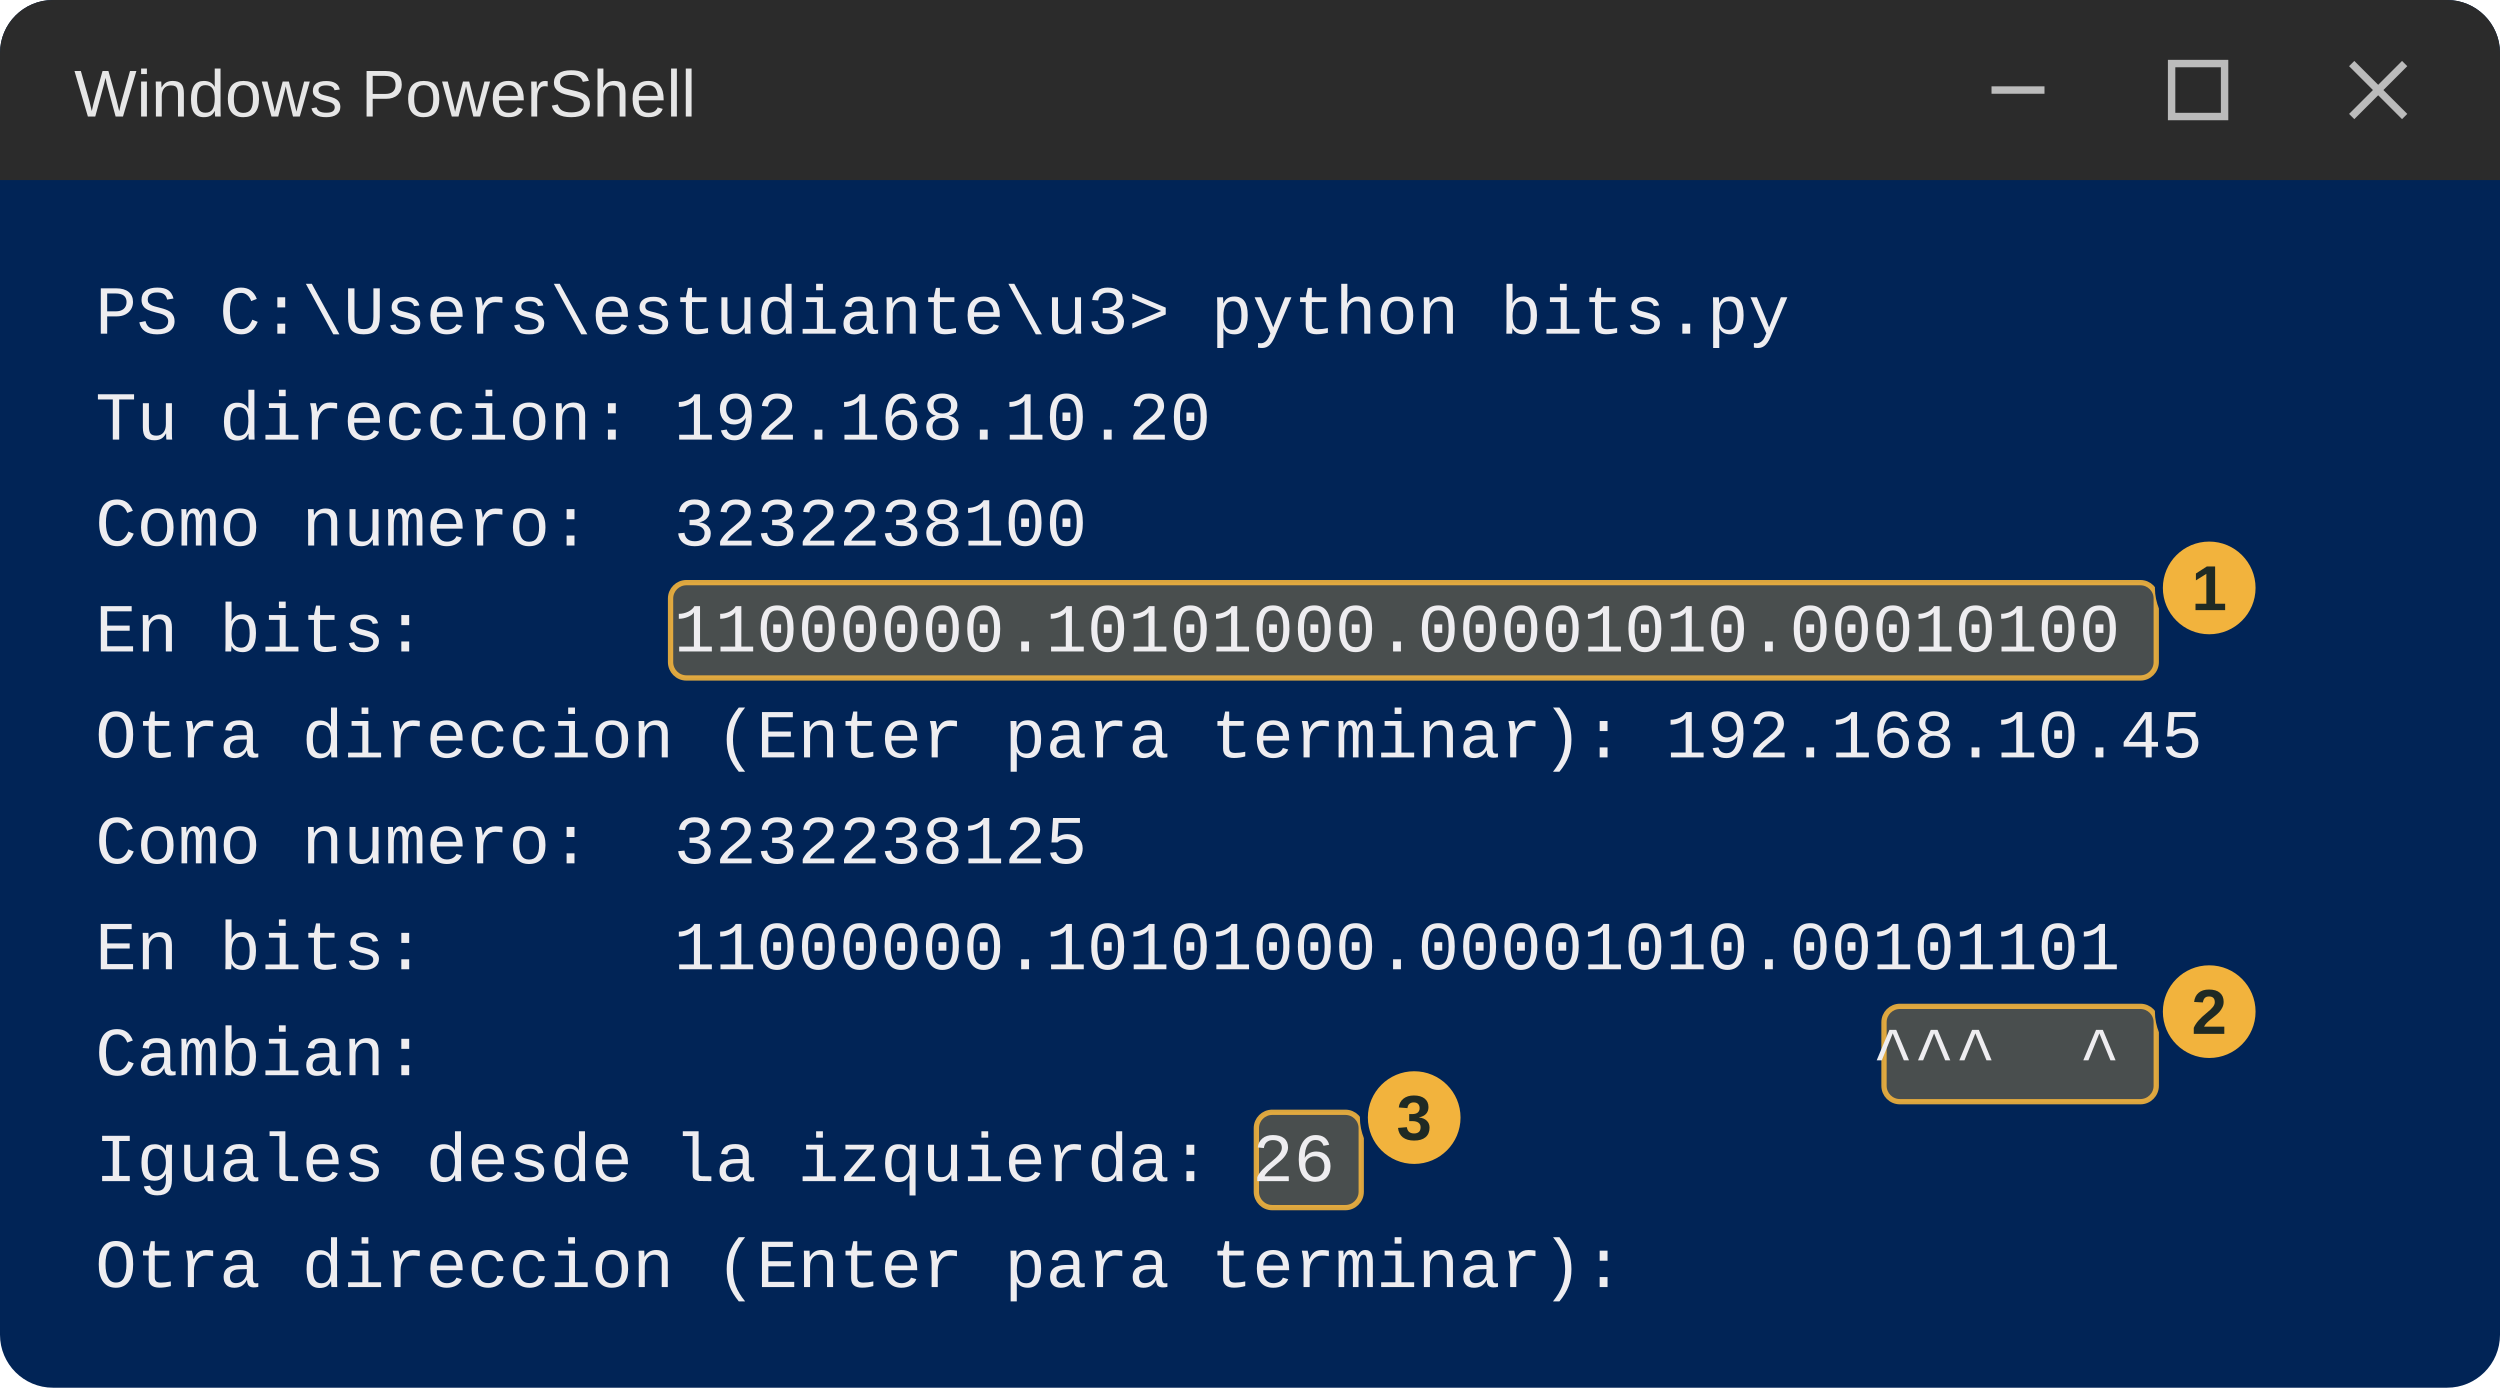
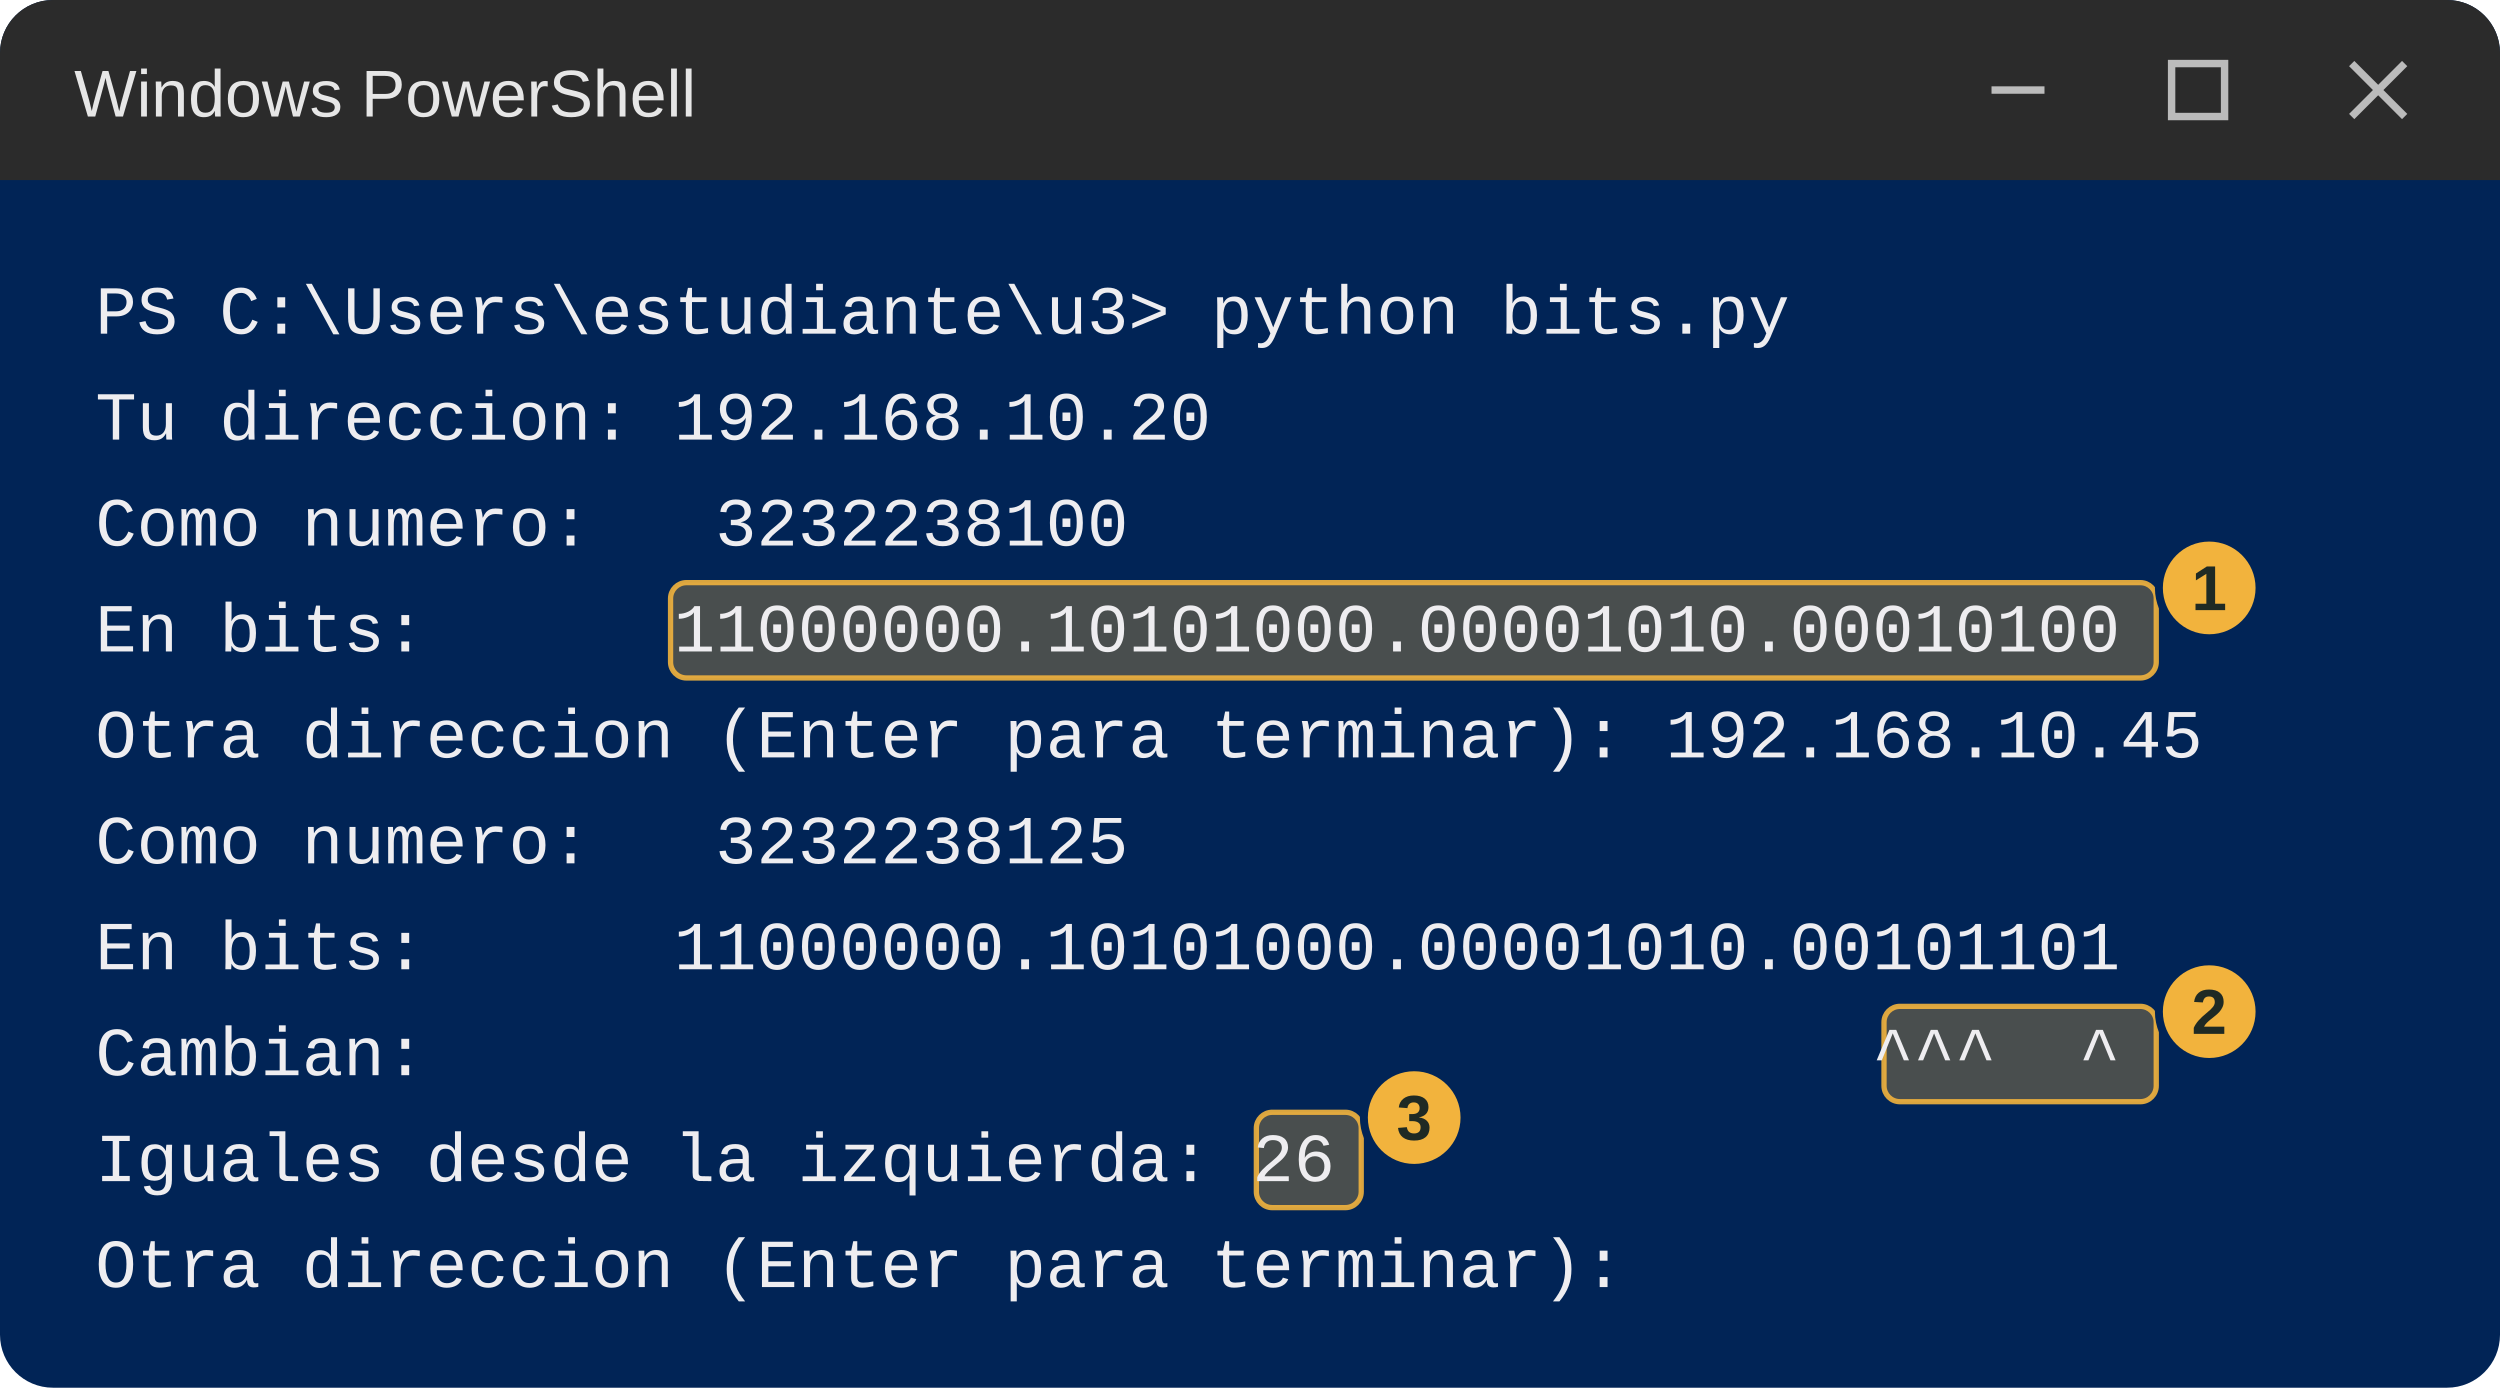
<svg xmlns="http://www.w3.org/2000/svg" viewBox="0 0 472 262" width="472" height="262" role="img" aria-labelledby="t d">
  <g transform="translate(0,0)">
    <rect width="472" height="262" rx="10" fill="#012456" />
    <path d="M0,10 a10,10 0 0 1 10,-10 H462 a10,10 0 0 1 10,10 V34 H0 Z" fill="#2b2b2b" />
    <text x="14" y="22" font-family="Segoe UI, Arial, sans-serif" font-size="12.5" fill="#e6e6e6">Windows PowerShell</text>
    <g stroke="#bbbbbb" stroke-width="1.4" fill="none">
      <path d="M376,17 h10" />
      <rect x="410" y="12" width="10" height="10" />
      <path d="M444,12 l10,10 M454,12 l-10,10" />
    </g>
    <rect x="126.6" y="110" width="280.5" height="18" rx="3" fill="#f2b33d" fill-opacity="0.30" stroke="#f2b33d" stroke-opacity="0.9" />
    <rect x="355.7" y="190" width="51.4" height="18" rx="3" fill="#f2b33d" fill-opacity="0.30" stroke="#f2b33d" stroke-opacity="0.9" />
    <rect x="237.2" y="210" width="19.8" height="18" rx="3" fill="#f2b33d" fill-opacity="0.30" stroke="#f2b33d" stroke-opacity="0.9" />
    <g font-family="Consolas, 'Cascadia Mono', 'Courier New', monospace" font-size="13" fill="#eeedf0">
      <text x="18" y="63" textLength="323.9" lengthAdjust="spacing" style="white-space:pre" xml:space="preserve">PS C:\Users\estudiante\u3&gt; python bits.py</text>
      <text x="18" y="83" textLength="213.3" lengthAdjust="spacing" style="white-space:pre" xml:space="preserve">Tu direccion: 192.168.10.20</text>
-       <text x="18" y="103" textLength="189.6" lengthAdjust="spacing" style="white-space:pre" xml:space="preserve">Como numero:  3232238100</text>
+       <text x="18" y="103" textLength="197.5" lengthAdjust="spacing" style="white-space:pre" xml:space="preserve">Como numero:   3232238100</text>
      <text x="18" y="123" textLength="387.1" lengthAdjust="spacing" style="white-space:pre" xml:space="preserve">En bits:      11000000.10101000.00001010.00010100</text>
      <text x="18" y="143" textLength="402.9" lengthAdjust="spacing" style="white-space:pre" xml:space="preserve">Otra direccion (Enter para terminar): 192.168.10.45</text>
-       <text x="18" y="163" textLength="189.6" lengthAdjust="spacing" style="white-space:pre" xml:space="preserve">Como numero:  3232238125</text>
+       <text x="18" y="163" textLength="197.5" lengthAdjust="spacing" style="white-space:pre" xml:space="preserve">Como numero:   3232238125</text>
      <text x="18" y="183" textLength="387.1" lengthAdjust="spacing" style="white-space:pre" xml:space="preserve">En bits:      11000000.10101000.00001010.00101101</text>
      <text x="18" y="203" textLength="387.1" lengthAdjust="spacing" style="white-space:pre" xml:space="preserve">Cambian:                                   ^^^  ^</text>
      <text x="18" y="223" textLength="237.0" lengthAdjust="spacing" style="white-space:pre" xml:space="preserve">Iguales desde la izquierda: 26</text>
      <text x="18" y="243" textLength="292.3" lengthAdjust="spacing" style="white-space:pre" xml:space="preserve">Otra direccion (Enter para terminar):</text>
    </g>
    <circle cx="417.1" cy="111.0" r="9.5" fill="#f2b33d" stroke="#012456" stroke-width="1.5" />
    <text x="417.1" y="115.2" text-anchor="middle" font-family="Segoe UI, Arial, sans-serif" font-size="12" font-weight="700" fill="#1f2a24">1</text>
    <circle cx="417.1" cy="191.0" r="9.5" fill="#f2b33d" stroke="#012456" stroke-width="1.5" />
    <text x="417.1" y="195.2" text-anchor="middle" font-family="Segoe UI, Arial, sans-serif" font-size="12" font-weight="700" fill="#1f2a24">2</text>
    <circle cx="267.0" cy="211.0" r="9.5" fill="#f2b33d" stroke="#012456" stroke-width="1.5" />
    <text x="267.0" y="215.2" text-anchor="middle" font-family="Segoe UI, Arial, sans-serif" font-size="12" font-weight="700" fill="#1f2a24">3</text>
  </g>
</svg>
